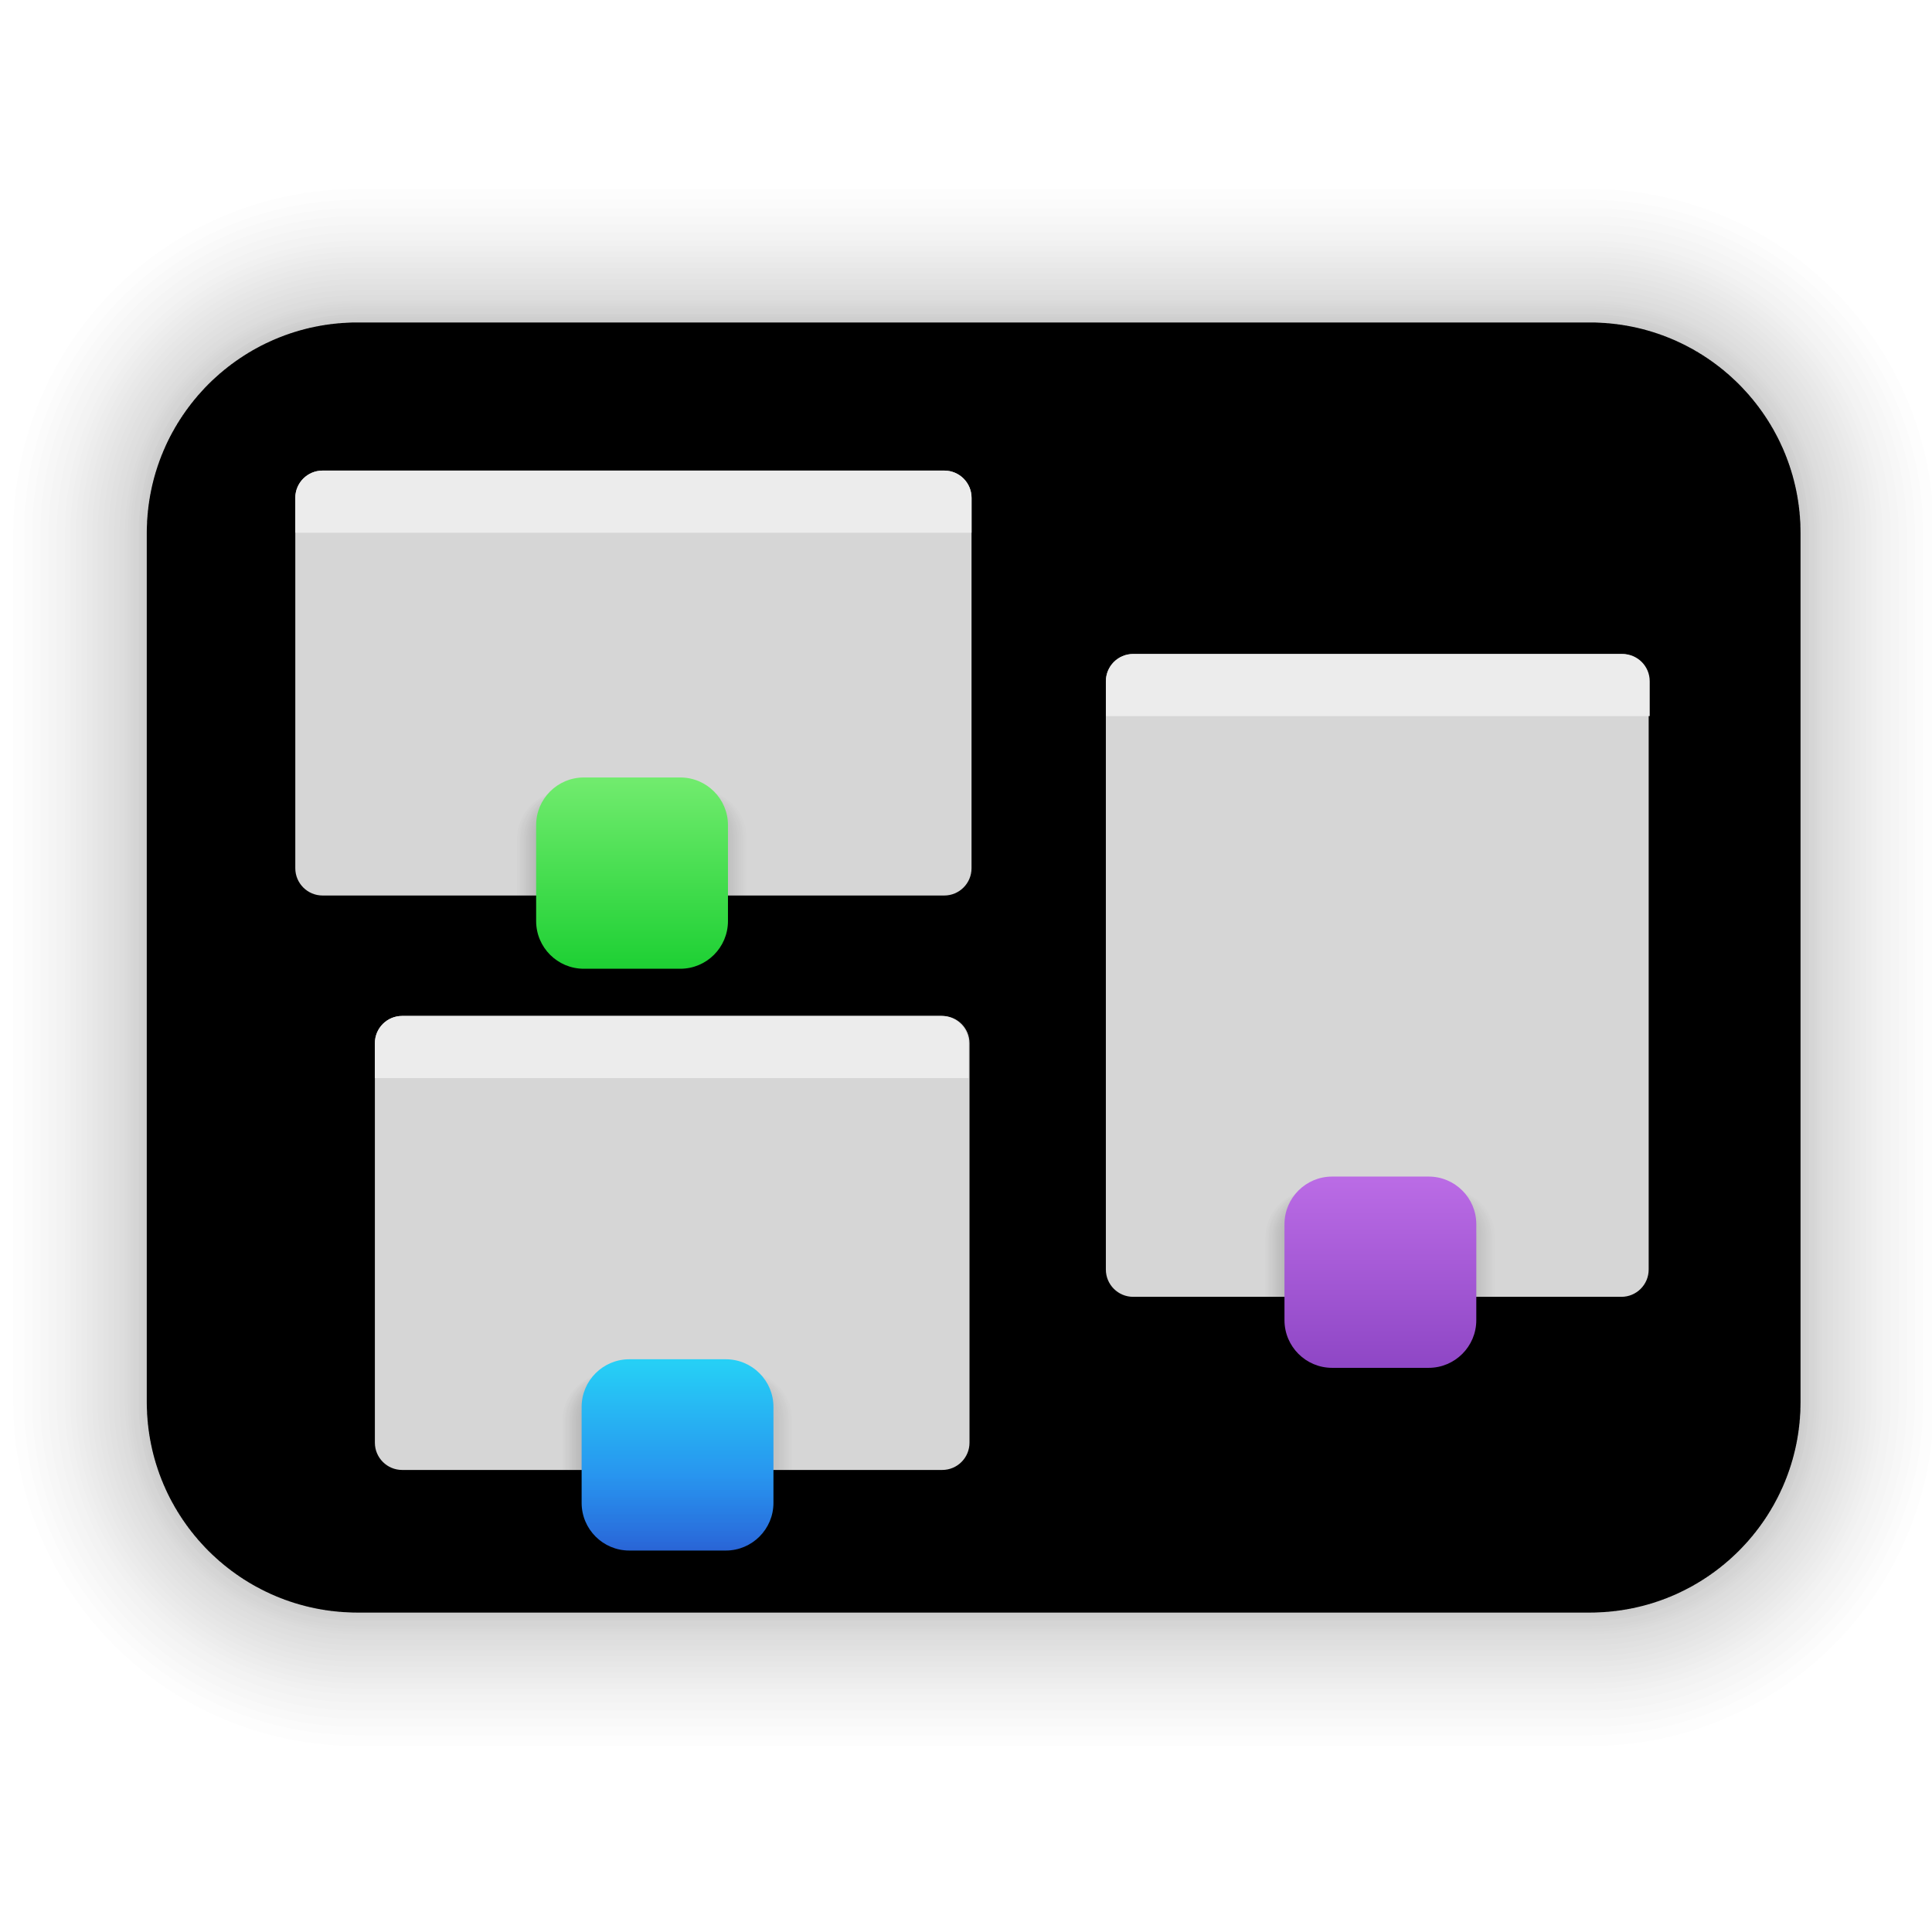
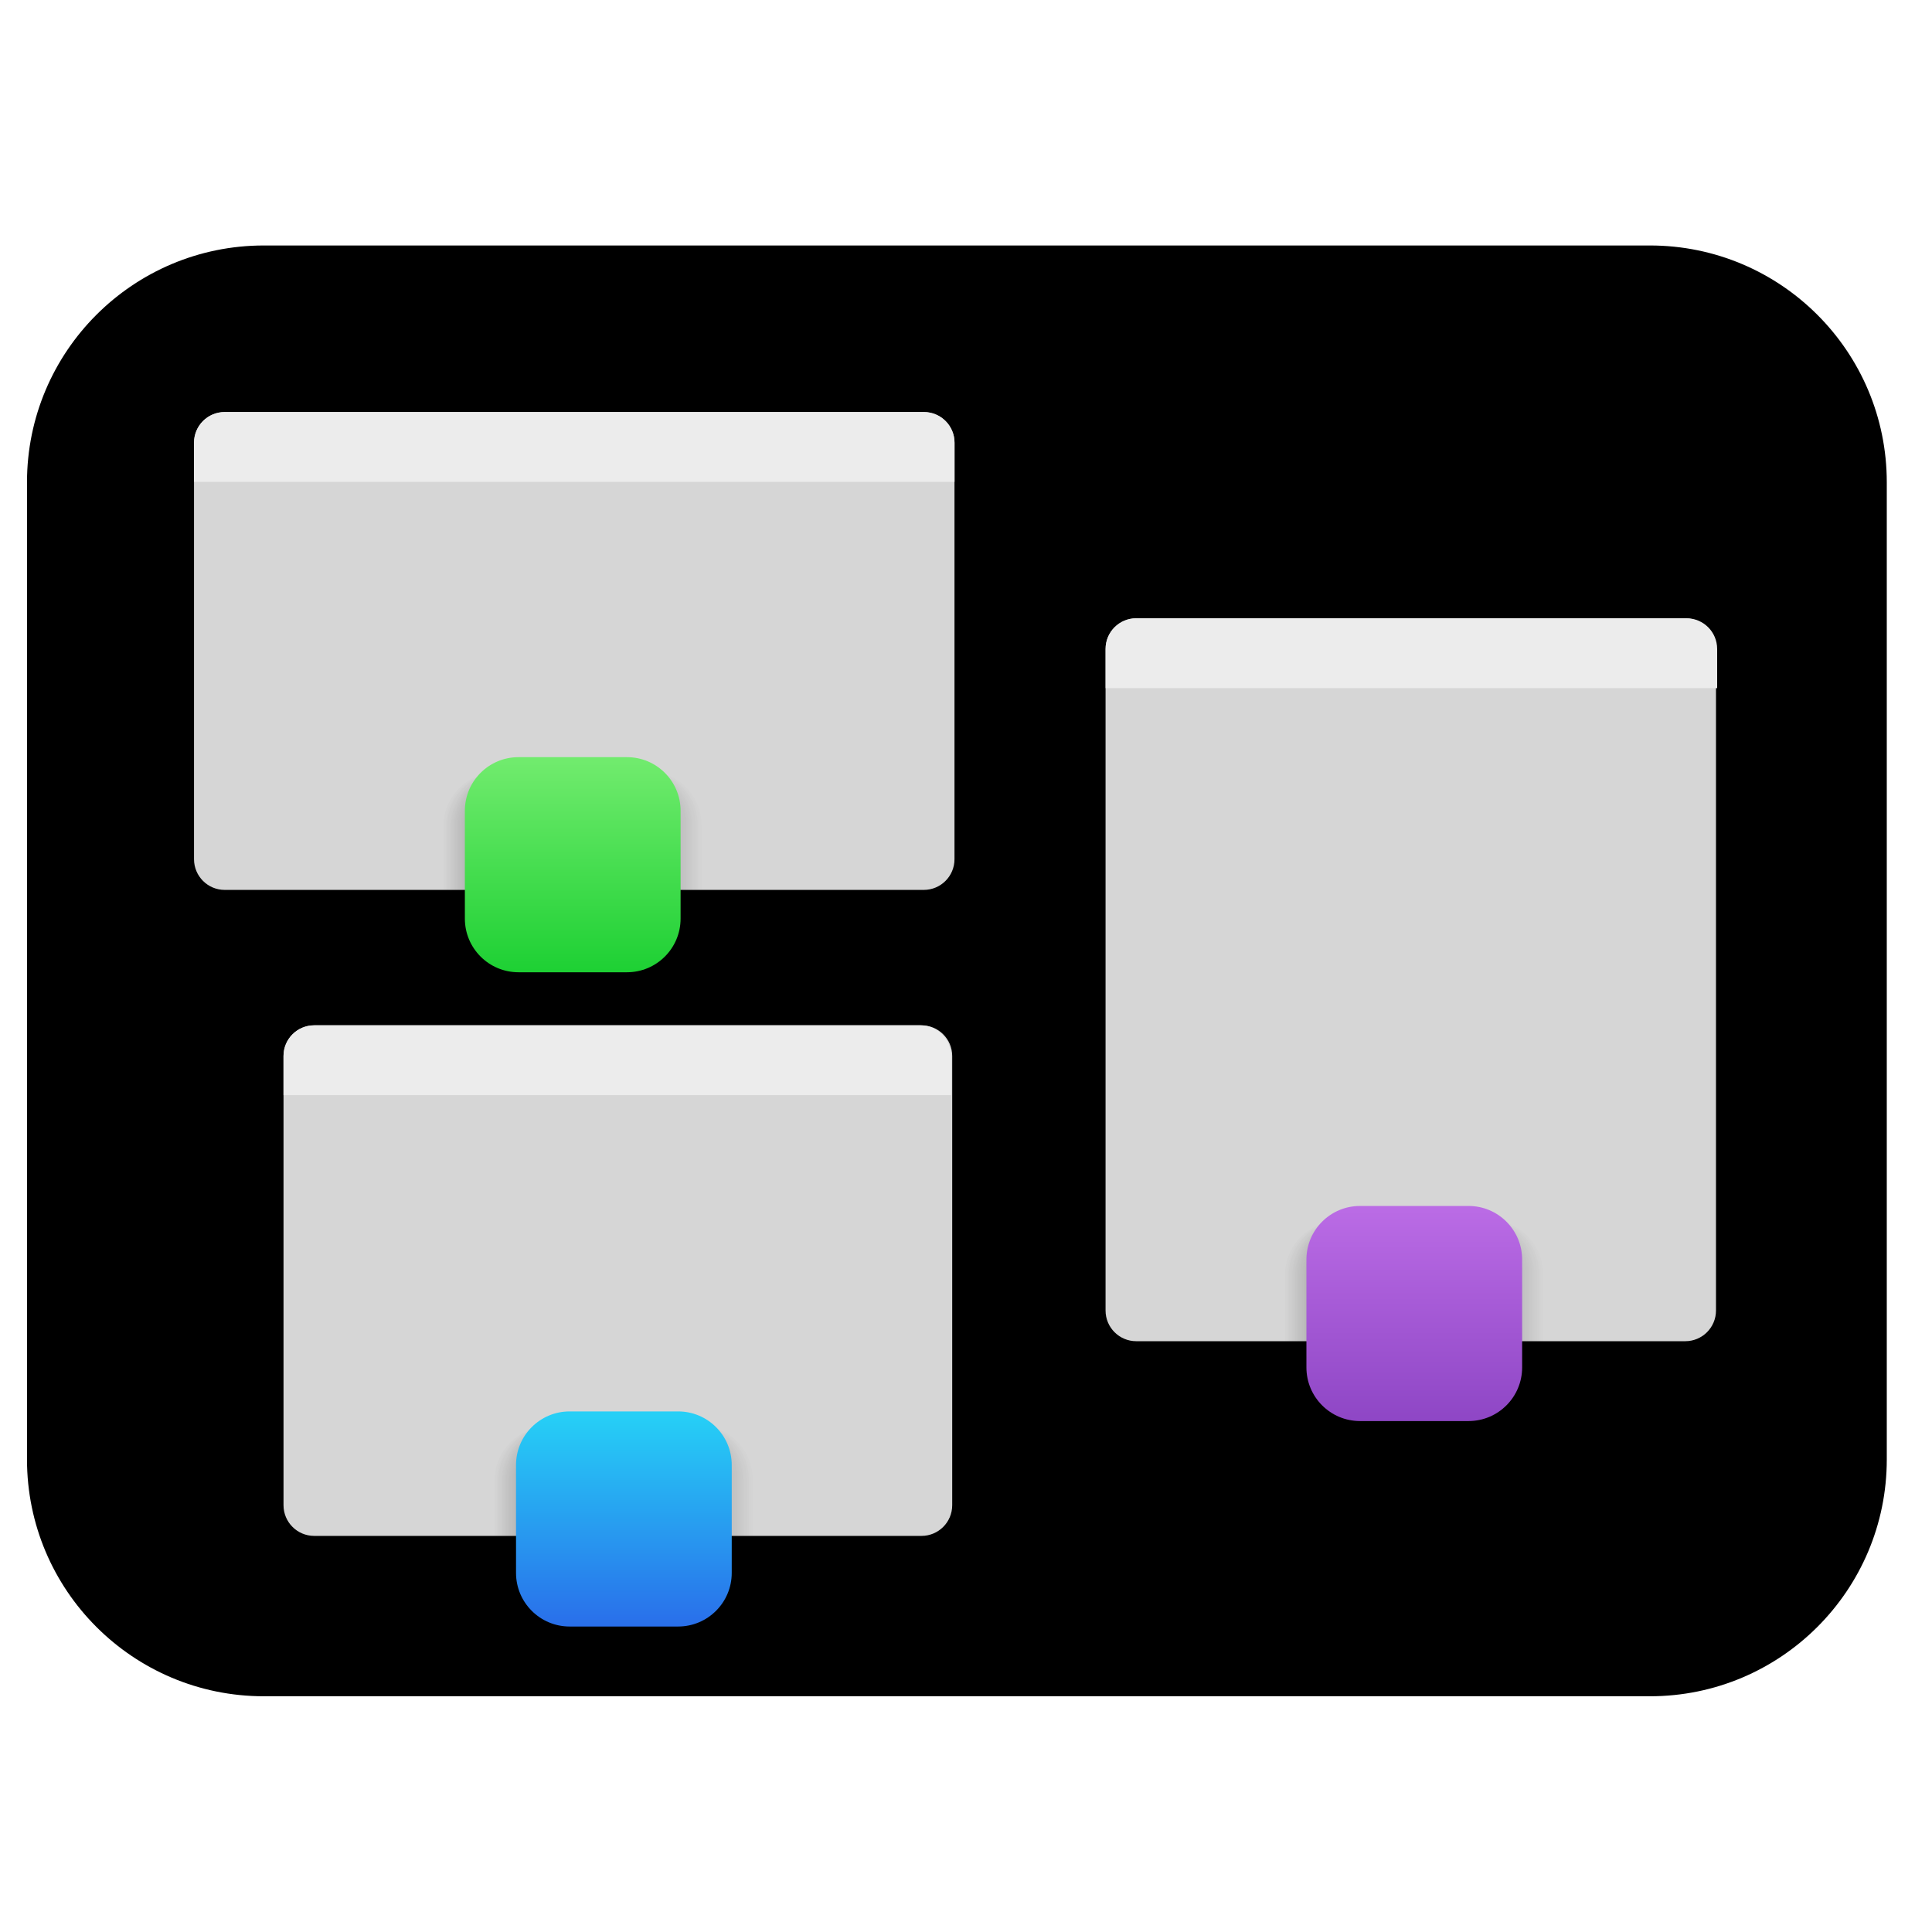
<svg xmlns="http://www.w3.org/2000/svg" xmlns:xlink="http://www.w3.org/1999/xlink" id="svg8" version="1.1" viewBox="0 0 33.867 33.867" height="128" width="128">
  <defs id="defs2">
    <linearGradient id="linearGradient1198">
      <stop id="stop1194" offset="0" style="stop-color:#296eea;stop-opacity:1" />
      <stop id="stop1196" offset="1" style="stop-color:#26cff6;stop-opacity:1" />
    </linearGradient>
    <linearGradient id="linearGradient1122">
      <stop style="stop-color:#8e46c5;stop-opacity:1" offset="0" id="stop1118" />
      <stop style="stop-color:#ba6be5;stop-opacity:1" offset="1" id="stop1120" />
    </linearGradient>
    <linearGradient id="linearGradient910">
      <stop id="stop906" offset="0" style="stop-color:#1dd033;stop-opacity:1" />
      <stop id="stop908" offset="1" style="stop-color:#70eb6d;stop-opacity:1" />
    </linearGradient>
    <linearGradient gradientTransform="translate(7.782155,0.03040056)" y2="276.661" x2="16.206" y1="280.118" x1="16.206" gradientUnits="userSpaceOnUse" id="linearGradient932" xlink:href="#linearGradient910" />
    <linearGradient y2="276.661" x2="16.206" y1="280.118" x1="16.206" gradientTransform="translate(7.782155,0.03040056)" gradientUnits="userSpaceOnUse" id="linearGradient1116" xlink:href="#linearGradient1122" />
    <linearGradient y2="276.661" x2="16.206" y1="280.118" x1="16.206" gradientTransform="translate(7.782155,0.03040056)" gradientUnits="userSpaceOnUse" id="linearGradient1192" xlink:href="#linearGradient1198" />
  </defs>
  <g transform="translate(0,-263.1333)" id="layer1">
-     <g transform="matrix(0.9549715,0,0,0.9549715,0.7048426,12.61689)" id="g1312">
+     <g transform="matrix(1.073926,0,0,1.073926,-1.627401,-20.64209)" id="g1312">
      <rect style="fill:#000000;fill-opacity:1;stroke:none;stroke-width:0.397;stroke-linejoin:round;stroke-dashoffset:1;stroke-opacity:1" id="rect871" width="30.357" height="23.681" x="1.956" y="268.248" rx="3.866" ry="3.866" />
      <g id="g880" transform="translate(-17.17162,0.07680861)">
        <rect ry="0.501" rx="0.501" y="270.89" x="21.854" height="7.8" width="12.413" id="rect873" style="fill:#d6d6d6;fill-opacity:1;stroke:none;stroke-width:0.397;stroke-linejoin:round;stroke-dashoffset:1;stroke-opacity:1" />
        <path d="m 22.355,270.89 h 11.412 c 0.277,0 0.501,0.223 0.501,0.501 v 0.639 H 21.854 v -0.639 c 0,-0.277 0.223,-0.501 0.501,-0.501 z" style="fill:#ececec;fill-opacity:1;stroke:none;stroke-width:0.397;stroke-linejoin:round;stroke-dashoffset:1;stroke-opacity:1" id="rect875" />
      </g>
      <g transform="translate(-2.292836,3.443269)" id="g892">
        <rect style="fill:#d6d6d6;fill-opacity:1;stroke:none;stroke-width:0.397;stroke-linejoin:round;stroke-dashoffset:1;stroke-opacity:1" id="rect888" width="9.964" height="11.8" x="21.854" y="270.89" rx="0.501" ry="0.501" />
        <path id="path890" style="fill:#ececec;fill-opacity:1;stroke:none;stroke-width:0.397;stroke-linejoin:round;stroke-dashoffset:1;stroke-opacity:1" d="m 22.355,270.89 h 8.981 c 0.277,0 0.501,0.223 0.501,0.501 v 0.639 h -9.982 v -0.639 c 0,-0.277 0.223,-0.501 0.501,-0.501 z" />
      </g>
      <g transform="translate(-15.71084,10.08726)" id="g902">
        <rect style="fill:#d6d6d6;fill-opacity:1;stroke:none;stroke-width:0.397;stroke-linejoin:round;stroke-dashoffset:1;stroke-opacity:1" id="rect898" width="10.915" height="8.334" x="21.854" y="270.89" rx="0.501" ry="0.501" />
        <path id="path900" style="fill:#ececec;fill-opacity:1;stroke:none;stroke-width:0.397;stroke-linejoin:round;stroke-dashoffset:1;stroke-opacity:1" d="m 22.355,270.89 h 9.895 c 0.277,0 0.501,0.223 0.501,0.501 v 0.639 H 21.854 v -0.639 c 0,-0.277 0.223,-0.501 0.501,-0.501 z" />
      </g>
      <g id="g1046" transform="translate(-13.02262,-0.01984943)">
        <g transform="translate(7.807634)" style="opacity:0.42" id="g979">
          <rect ry="0.875" rx="0.875" y="276.871" x="14.321" height="3.511" width="3.521" id="rect928" style="fill:#000000;fill-opacity:0.03;stroke:none;stroke-width:0.397;stroke-linejoin:round;stroke-dashoffset:1;stroke-opacity:1" />
          <rect style="fill:#000000;fill-opacity:0.03;stroke:none;stroke-width:0.397;stroke-linejoin:round;stroke-dashoffset:1;stroke-opacity:1" id="rect936" width="3.521" height="3.511" x="14.298" y="276.871" rx="0.875" ry="0.875" />
          <rect ry="0.875" rx="0.875" y="276.871" x="14.274" height="3.511" width="3.521" id="rect938" style="fill:#000000;fill-opacity:0.03;stroke:none;stroke-width:0.397;stroke-linejoin:round;stroke-dashoffset:1;stroke-opacity:1" />
          <rect style="fill:#000000;fill-opacity:0.03;stroke:none;stroke-width:0.397;stroke-linejoin:round;stroke-dashoffset:1;stroke-opacity:1" id="rect940" width="3.521" height="3.511" x="14.251" y="276.871" rx="0.875" ry="0.875" />
          <rect ry="0.875" rx="0.875" y="276.871" x="14.228" height="3.511" width="3.521" id="rect942" style="fill:#000000;fill-opacity:0.03;stroke:none;stroke-width:0.397;stroke-linejoin:round;stroke-dashoffset:1;stroke-opacity:1" />
          <rect style="fill:#000000;fill-opacity:0.03;stroke:none;stroke-width:0.397;stroke-linejoin:round;stroke-dashoffset:1;stroke-opacity:1" id="rect944" width="3.521" height="3.511" x="14.208" y="276.871" rx="0.875" ry="0.875" />
          <rect ry="0.875" rx="0.875" y="276.871" x="14.183" height="3.511" width="3.521" id="rect946" style="fill:#000000;fill-opacity:0.03;stroke:none;stroke-width:0.397;stroke-linejoin:round;stroke-dashoffset:1;stroke-opacity:1" />
          <rect style="fill:#000000;fill-opacity:0.03;stroke:none;stroke-width:0.397;stroke-linejoin:round;stroke-dashoffset:1;stroke-opacity:1" id="rect948" width="3.521" height="3.511" x="14.16" y="276.871" rx="0.875" ry="0.875" />
          <rect ry="0.875" rx="0.875" y="276.871" x="14.135" height="3.511" width="3.521" id="rect950" style="fill:#000000;fill-opacity:0.03;stroke:none;stroke-width:0.397;stroke-linejoin:round;stroke-dashoffset:1;stroke-opacity:1" />
          <rect style="fill:#000000;fill-opacity:0.03;stroke:none;stroke-width:0.397;stroke-linejoin:round;stroke-dashoffset:1;stroke-opacity:1" id="rect952" width="3.521" height="3.511" x="14.112" y="276.871" rx="0.875" ry="0.875" />
          <rect ry="0.875" rx="0.875" y="276.871" x="14.091" height="3.511" width="3.521" id="rect954" style="fill:#000000;fill-opacity:0.03;stroke:none;stroke-width:0.397;stroke-linejoin:round;stroke-dashoffset:1;stroke-opacity:1" />
          <rect style="fill:#000000;fill-opacity:0.03;stroke:none;stroke-width:0.397;stroke-linejoin:round;stroke-dashoffset:1;stroke-opacity:1" id="rect956" width="3.521" height="3.511" x="14.063" y="276.871" rx="0.875" ry="0.875" />
          <rect ry="0.875" rx="0.875" y="276.871" x="14.03" height="3.511" width="3.521" id="rect958" style="fill:#000000;fill-opacity:0.03;stroke:none;stroke-width:0.397;stroke-linejoin:round;stroke-dashoffset:1;stroke-opacity:1" />
          <rect style="fill:#000000;fill-opacity:0.03;stroke:none;stroke-width:0.397;stroke-linejoin:round;stroke-dashoffset:1;stroke-opacity:1" id="rect960" width="3.521" height="3.511" x="14.003" y="276.871" rx="0.875" ry="0.875" />
          <rect ry="0.875" rx="0.875" y="276.871" x="13.969" height="3.511" width="3.521" id="rect962" style="fill:#000000;fill-opacity:0.03;stroke:none;stroke-width:0.397;stroke-linejoin:round;stroke-dashoffset:1;stroke-opacity:1" />
        </g>
        <g transform="matrix(-1,0,0,1,39.95629,-0.02078307)" id="g1011" style="opacity:0.32">
          <rect style="fill:#000000;fill-opacity:0.03;stroke:none;stroke-width:0.397;stroke-linejoin:round;stroke-dashoffset:1;stroke-opacity:1" id="rect981" width="3.521" height="3.511" x="14.321" y="276.871" rx="0.875" ry="0.875" />
          <rect ry="0.875" rx="0.875" y="276.871" x="14.298" height="3.511" width="3.521" id="rect983" style="fill:#000000;fill-opacity:0.03;stroke:none;stroke-width:0.397;stroke-linejoin:round;stroke-dashoffset:1;stroke-opacity:1" />
          <rect style="fill:#000000;fill-opacity:0.03;stroke:none;stroke-width:0.397;stroke-linejoin:round;stroke-dashoffset:1;stroke-opacity:1" id="rect985" width="3.521" height="3.511" x="14.274" y="276.871" rx="0.875" ry="0.875" />
          <rect ry="0.875" rx="0.875" y="276.871" x="14.251" height="3.511" width="3.521" id="rect987" style="fill:#000000;fill-opacity:0.03;stroke:none;stroke-width:0.397;stroke-linejoin:round;stroke-dashoffset:1;stroke-opacity:1" />
          <rect style="fill:#000000;fill-opacity:0.03;stroke:none;stroke-width:0.397;stroke-linejoin:round;stroke-dashoffset:1;stroke-opacity:1" id="rect989" width="3.521" height="3.511" x="14.228" y="276.871" rx="0.875" ry="0.875" />
          <rect ry="0.875" rx="0.875" y="276.871" x="14.208" height="3.511" width="3.521" id="rect991" style="fill:#000000;fill-opacity:0.03;stroke:none;stroke-width:0.397;stroke-linejoin:round;stroke-dashoffset:1;stroke-opacity:1" />
          <rect style="fill:#000000;fill-opacity:0.03;stroke:none;stroke-width:0.397;stroke-linejoin:round;stroke-dashoffset:1;stroke-opacity:1" id="rect993" width="3.521" height="3.511" x="14.183" y="276.871" rx="0.875" ry="0.875" />
          <rect ry="0.875" rx="0.875" y="276.871" x="14.16" height="3.511" width="3.521" id="rect995" style="fill:#000000;fill-opacity:0.03;stroke:none;stroke-width:0.397;stroke-linejoin:round;stroke-dashoffset:1;stroke-opacity:1" />
          <rect style="fill:#000000;fill-opacity:0.03;stroke:none;stroke-width:0.397;stroke-linejoin:round;stroke-dashoffset:1;stroke-opacity:1" id="rect997" width="3.521" height="3.511" x="14.135" y="276.871" rx="0.875" ry="0.875" />
          <rect ry="0.875" rx="0.875" y="276.871" x="14.112" height="3.511" width="3.521" id="rect999" style="fill:#000000;fill-opacity:0.03;stroke:none;stroke-width:0.397;stroke-linejoin:round;stroke-dashoffset:1;stroke-opacity:1" />
          <rect style="fill:#000000;fill-opacity:0.03;stroke:none;stroke-width:0.397;stroke-linejoin:round;stroke-dashoffset:1;stroke-opacity:1" id="rect1001" width="3.521" height="3.511" x="14.091" y="276.871" rx="0.875" ry="0.875" />
          <rect ry="0.875" rx="0.875" y="276.871" x="14.063" height="3.511" width="3.521" id="rect1003" style="fill:#000000;fill-opacity:0.03;stroke:none;stroke-width:0.397;stroke-linejoin:round;stroke-dashoffset:1;stroke-opacity:1" />
          <rect style="fill:#000000;fill-opacity:0.03;stroke:none;stroke-width:0.397;stroke-linejoin:round;stroke-dashoffset:1;stroke-opacity:1" id="rect1005" width="3.521" height="3.511" x="14.03" y="276.871" rx="0.875" ry="0.875" />
          <rect ry="0.875" rx="0.875" y="276.871" x="14.003" height="3.511" width="3.521" id="rect1007" style="fill:#000000;fill-opacity:0.03;stroke:none;stroke-width:0.397;stroke-linejoin:round;stroke-dashoffset:1;stroke-opacity:1" />
          <rect style="fill:#000000;fill-opacity:0.03;stroke:none;stroke-width:0.397;stroke-linejoin:round;stroke-dashoffset:1;stroke-opacity:1" id="rect1009" width="3.521" height="3.511" x="13.969" y="276.871" rx="0.875" ry="0.875" />
        </g>
        <rect style="fill:url(#linearGradient932);fill-opacity:1;stroke:none;stroke-width:0.397;stroke-linejoin:round;stroke-dashoffset:1;stroke-opacity:1" id="rect930" width="3.521" height="3.511" x="22.126" y="276.62" rx="0.875" ry="0.875" />
      </g>
      <g transform="translate(0.7138482,7.305832)" id="g1114">
        <g id="g1078" style="opacity:0.42" transform="translate(7.807634)">
          <rect style="fill:#000000;fill-opacity:0.03;stroke:none;stroke-width:0.397;stroke-linejoin:round;stroke-dashoffset:1;stroke-opacity:1" id="rect1048" width="3.521" height="3.511" x="14.321" y="276.871" rx="0.875" ry="0.875" />
          <rect ry="0.875" rx="0.875" y="276.871" x="14.298" height="3.511" width="3.521" id="rect1050" style="fill:#000000;fill-opacity:0.03;stroke:none;stroke-width:0.397;stroke-linejoin:round;stroke-dashoffset:1;stroke-opacity:1" />
          <rect style="fill:#000000;fill-opacity:0.03;stroke:none;stroke-width:0.397;stroke-linejoin:round;stroke-dashoffset:1;stroke-opacity:1" id="rect1052" width="3.521" height="3.511" x="14.274" y="276.871" rx="0.875" ry="0.875" />
          <rect ry="0.875" rx="0.875" y="276.871" x="14.251" height="3.511" width="3.521" id="rect1054" style="fill:#000000;fill-opacity:0.03;stroke:none;stroke-width:0.397;stroke-linejoin:round;stroke-dashoffset:1;stroke-opacity:1" />
          <rect style="fill:#000000;fill-opacity:0.03;stroke:none;stroke-width:0.397;stroke-linejoin:round;stroke-dashoffset:1;stroke-opacity:1" id="rect1056" width="3.521" height="3.511" x="14.228" y="276.871" rx="0.875" ry="0.875" />
          <rect ry="0.875" rx="0.875" y="276.871" x="14.208" height="3.511" width="3.521" id="rect1058" style="fill:#000000;fill-opacity:0.03;stroke:none;stroke-width:0.397;stroke-linejoin:round;stroke-dashoffset:1;stroke-opacity:1" />
          <rect style="fill:#000000;fill-opacity:0.03;stroke:none;stroke-width:0.397;stroke-linejoin:round;stroke-dashoffset:1;stroke-opacity:1" id="rect1060" width="3.521" height="3.511" x="14.183" y="276.871" rx="0.875" ry="0.875" />
          <rect ry="0.875" rx="0.875" y="276.871" x="14.16" height="3.511" width="3.521" id="rect1062" style="fill:#000000;fill-opacity:0.03;stroke:none;stroke-width:0.397;stroke-linejoin:round;stroke-dashoffset:1;stroke-opacity:1" />
          <rect style="fill:#000000;fill-opacity:0.03;stroke:none;stroke-width:0.397;stroke-linejoin:round;stroke-dashoffset:1;stroke-opacity:1" id="rect1064" width="3.521" height="3.511" x="14.135" y="276.871" rx="0.875" ry="0.875" />
          <rect ry="0.875" rx="0.875" y="276.871" x="14.112" height="3.511" width="3.521" id="rect1066" style="fill:#000000;fill-opacity:0.03;stroke:none;stroke-width:0.397;stroke-linejoin:round;stroke-dashoffset:1;stroke-opacity:1" />
          <rect style="fill:#000000;fill-opacity:0.03;stroke:none;stroke-width:0.397;stroke-linejoin:round;stroke-dashoffset:1;stroke-opacity:1" id="rect1068" width="3.521" height="3.511" x="14.091" y="276.871" rx="0.875" ry="0.875" />
          <rect ry="0.875" rx="0.875" y="276.871" x="14.063" height="3.511" width="3.521" id="rect1070" style="fill:#000000;fill-opacity:0.03;stroke:none;stroke-width:0.397;stroke-linejoin:round;stroke-dashoffset:1;stroke-opacity:1" />
          <rect style="fill:#000000;fill-opacity:0.03;stroke:none;stroke-width:0.397;stroke-linejoin:round;stroke-dashoffset:1;stroke-opacity:1" id="rect1072" width="3.521" height="3.511" x="14.03" y="276.871" rx="0.875" ry="0.875" />
          <rect ry="0.875" rx="0.875" y="276.871" x="14.003" height="3.511" width="3.521" id="rect1074" style="fill:#000000;fill-opacity:0.03;stroke:none;stroke-width:0.397;stroke-linejoin:round;stroke-dashoffset:1;stroke-opacity:1" />
          <rect style="fill:#000000;fill-opacity:0.03;stroke:none;stroke-width:0.397;stroke-linejoin:round;stroke-dashoffset:1;stroke-opacity:1" id="rect1076" width="3.521" height="3.511" x="13.969" y="276.871" rx="0.875" ry="0.875" />
        </g>
        <g style="opacity:0.32" id="g1110" transform="matrix(-1,0,0,1,39.95629,-0.02078307)">
          <rect ry="0.875" rx="0.875" y="276.871" x="14.321" height="3.511" width="3.521" id="rect1080" style="fill:#000000;fill-opacity:0.03;stroke:none;stroke-width:0.397;stroke-linejoin:round;stroke-dashoffset:1;stroke-opacity:1" />
          <rect style="fill:#000000;fill-opacity:0.03;stroke:none;stroke-width:0.397;stroke-linejoin:round;stroke-dashoffset:1;stroke-opacity:1" id="rect1082" width="3.521" height="3.511" x="14.298" y="276.871" rx="0.875" ry="0.875" />
          <rect ry="0.875" rx="0.875" y="276.871" x="14.274" height="3.511" width="3.521" id="rect1084" style="fill:#000000;fill-opacity:0.03;stroke:none;stroke-width:0.397;stroke-linejoin:round;stroke-dashoffset:1;stroke-opacity:1" />
          <rect style="fill:#000000;fill-opacity:0.03;stroke:none;stroke-width:0.397;stroke-linejoin:round;stroke-dashoffset:1;stroke-opacity:1" id="rect1086" width="3.521" height="3.511" x="14.251" y="276.871" rx="0.875" ry="0.875" />
          <rect ry="0.875" rx="0.875" y="276.871" x="14.228" height="3.511" width="3.521" id="rect1088" style="fill:#000000;fill-opacity:0.03;stroke:none;stroke-width:0.397;stroke-linejoin:round;stroke-dashoffset:1;stroke-opacity:1" />
          <rect style="fill:#000000;fill-opacity:0.03;stroke:none;stroke-width:0.397;stroke-linejoin:round;stroke-dashoffset:1;stroke-opacity:1" id="rect1090" width="3.521" height="3.511" x="14.208" y="276.871" rx="0.875" ry="0.875" />
          <rect ry="0.875" rx="0.875" y="276.871" x="14.183" height="3.511" width="3.521" id="rect1092" style="fill:#000000;fill-opacity:0.03;stroke:none;stroke-width:0.397;stroke-linejoin:round;stroke-dashoffset:1;stroke-opacity:1" />
          <rect style="fill:#000000;fill-opacity:0.03;stroke:none;stroke-width:0.397;stroke-linejoin:round;stroke-dashoffset:1;stroke-opacity:1" id="rect1094" width="3.521" height="3.511" x="14.16" y="276.871" rx="0.875" ry="0.875" />
          <rect ry="0.875" rx="0.875" y="276.871" x="14.135" height="3.511" width="3.521" id="rect1096" style="fill:#000000;fill-opacity:0.03;stroke:none;stroke-width:0.397;stroke-linejoin:round;stroke-dashoffset:1;stroke-opacity:1" />
          <rect style="fill:#000000;fill-opacity:0.03;stroke:none;stroke-width:0.397;stroke-linejoin:round;stroke-dashoffset:1;stroke-opacity:1" id="rect1098" width="3.521" height="3.511" x="14.112" y="276.871" rx="0.875" ry="0.875" />
          <rect ry="0.875" rx="0.875" y="276.871" x="14.091" height="3.511" width="3.521" id="rect1100" style="fill:#000000;fill-opacity:0.03;stroke:none;stroke-width:0.397;stroke-linejoin:round;stroke-dashoffset:1;stroke-opacity:1" />
          <rect style="fill:#000000;fill-opacity:0.03;stroke:none;stroke-width:0.397;stroke-linejoin:round;stroke-dashoffset:1;stroke-opacity:1" id="rect1102" width="3.521" height="3.511" x="14.063" y="276.871" rx="0.875" ry="0.875" />
          <rect ry="0.875" rx="0.875" y="276.871" x="14.03" height="3.511" width="3.521" id="rect1104" style="fill:#000000;fill-opacity:0.03;stroke:none;stroke-width:0.397;stroke-linejoin:round;stroke-dashoffset:1;stroke-opacity:1" />
          <rect style="fill:#000000;fill-opacity:0.03;stroke:none;stroke-width:0.397;stroke-linejoin:round;stroke-dashoffset:1;stroke-opacity:1" id="rect1106" width="3.521" height="3.511" x="14.003" y="276.871" rx="0.875" ry="0.875" />
          <rect ry="0.875" rx="0.875" y="276.871" x="13.969" height="3.511" width="3.521" id="rect1108" style="fill:#000000;fill-opacity:0.03;stroke:none;stroke-width:0.397;stroke-linejoin:round;stroke-dashoffset:1;stroke-opacity:1" />
        </g>
        <rect ry="0.875" rx="0.875" y="276.62" x="22.126" height="3.511" width="3.521" id="rect1112" style="fill:url(#linearGradient1116);fill-opacity:1;stroke:none;stroke-width:0.397;stroke-linejoin:round;stroke-dashoffset:1;stroke-opacity:1" />
      </g>
      <g id="g1190" transform="translate(-12.18761,10.65947)">
        <g transform="translate(7.807634)" style="opacity:0.42" id="g1154">
          <rect ry="0.875" rx="0.875" y="276.871" x="14.321" height="3.511" width="3.521" id="rect1124" style="fill:#000000;fill-opacity:0.03;stroke:none;stroke-width:0.397;stroke-linejoin:round;stroke-dashoffset:1;stroke-opacity:1" />
          <rect style="fill:#000000;fill-opacity:0.03;stroke:none;stroke-width:0.397;stroke-linejoin:round;stroke-dashoffset:1;stroke-opacity:1" id="rect1126" width="3.521" height="3.511" x="14.298" y="276.871" rx="0.875" ry="0.875" />
          <rect ry="0.875" rx="0.875" y="276.871" x="14.274" height="3.511" width="3.521" id="rect1128" style="fill:#000000;fill-opacity:0.03;stroke:none;stroke-width:0.397;stroke-linejoin:round;stroke-dashoffset:1;stroke-opacity:1" />
          <rect style="fill:#000000;fill-opacity:0.03;stroke:none;stroke-width:0.397;stroke-linejoin:round;stroke-dashoffset:1;stroke-opacity:1" id="rect1130" width="3.521" height="3.511" x="14.251" y="276.871" rx="0.875" ry="0.875" />
          <rect ry="0.875" rx="0.875" y="276.871" x="14.228" height="3.511" width="3.521" id="rect1132" style="fill:#000000;fill-opacity:0.03;stroke:none;stroke-width:0.397;stroke-linejoin:round;stroke-dashoffset:1;stroke-opacity:1" />
          <rect style="fill:#000000;fill-opacity:0.03;stroke:none;stroke-width:0.397;stroke-linejoin:round;stroke-dashoffset:1;stroke-opacity:1" id="rect1134" width="3.521" height="3.511" x="14.208" y="276.871" rx="0.875" ry="0.875" />
          <rect ry="0.875" rx="0.875" y="276.871" x="14.183" height="3.511" width="3.521" id="rect1136" style="fill:#000000;fill-opacity:0.03;stroke:none;stroke-width:0.397;stroke-linejoin:round;stroke-dashoffset:1;stroke-opacity:1" />
          <rect style="fill:#000000;fill-opacity:0.03;stroke:none;stroke-width:0.397;stroke-linejoin:round;stroke-dashoffset:1;stroke-opacity:1" id="rect1138" width="3.521" height="3.511" x="14.16" y="276.871" rx="0.875" ry="0.875" />
          <rect ry="0.875" rx="0.875" y="276.871" x="14.135" height="3.511" width="3.521" id="rect1140" style="fill:#000000;fill-opacity:0.03;stroke:none;stroke-width:0.397;stroke-linejoin:round;stroke-dashoffset:1;stroke-opacity:1" />
          <rect style="fill:#000000;fill-opacity:0.03;stroke:none;stroke-width:0.397;stroke-linejoin:round;stroke-dashoffset:1;stroke-opacity:1" id="rect1142" width="3.521" height="3.511" x="14.112" y="276.871" rx="0.875" ry="0.875" />
          <rect ry="0.875" rx="0.875" y="276.871" x="14.091" height="3.511" width="3.521" id="rect1144" style="fill:#000000;fill-opacity:0.03;stroke:none;stroke-width:0.397;stroke-linejoin:round;stroke-dashoffset:1;stroke-opacity:1" />
          <rect style="fill:#000000;fill-opacity:0.03;stroke:none;stroke-width:0.397;stroke-linejoin:round;stroke-dashoffset:1;stroke-opacity:1" id="rect1146" width="3.521" height="3.511" x="14.063" y="276.871" rx="0.875" ry="0.875" />
          <rect ry="0.875" rx="0.875" y="276.871" x="14.03" height="3.511" width="3.521" id="rect1148" style="fill:#000000;fill-opacity:0.03;stroke:none;stroke-width:0.397;stroke-linejoin:round;stroke-dashoffset:1;stroke-opacity:1" />
          <rect style="fill:#000000;fill-opacity:0.03;stroke:none;stroke-width:0.397;stroke-linejoin:round;stroke-dashoffset:1;stroke-opacity:1" id="rect1150" width="3.521" height="3.511" x="14.003" y="276.871" rx="0.875" ry="0.875" />
          <rect ry="0.875" rx="0.875" y="276.871" x="13.969" height="3.511" width="3.521" id="rect1152" style="fill:#000000;fill-opacity:0.03;stroke:none;stroke-width:0.397;stroke-linejoin:round;stroke-dashoffset:1;stroke-opacity:1" />
        </g>
        <g transform="matrix(-1,0,0,1,39.95629,-0.02078307)" id="g1186" style="opacity:0.32">
          <rect style="fill:#000000;fill-opacity:0.03;stroke:none;stroke-width:0.397;stroke-linejoin:round;stroke-dashoffset:1;stroke-opacity:1" id="rect1156" width="3.521" height="3.511" x="14.321" y="276.871" rx="0.875" ry="0.875" />
          <rect ry="0.875" rx="0.875" y="276.871" x="14.298" height="3.511" width="3.521" id="rect1158" style="fill:#000000;fill-opacity:0.03;stroke:none;stroke-width:0.397;stroke-linejoin:round;stroke-dashoffset:1;stroke-opacity:1" />
          <rect style="fill:#000000;fill-opacity:0.03;stroke:none;stroke-width:0.397;stroke-linejoin:round;stroke-dashoffset:1;stroke-opacity:1" id="rect1160" width="3.521" height="3.511" x="14.274" y="276.871" rx="0.875" ry="0.875" />
          <rect ry="0.875" rx="0.875" y="276.871" x="14.251" height="3.511" width="3.521" id="rect1162" style="fill:#000000;fill-opacity:0.03;stroke:none;stroke-width:0.397;stroke-linejoin:round;stroke-dashoffset:1;stroke-opacity:1" />
          <rect style="fill:#000000;fill-opacity:0.03;stroke:none;stroke-width:0.397;stroke-linejoin:round;stroke-dashoffset:1;stroke-opacity:1" id="rect1164" width="3.521" height="3.511" x="14.228" y="276.871" rx="0.875" ry="0.875" />
          <rect ry="0.875" rx="0.875" y="276.871" x="14.208" height="3.511" width="3.521" id="rect1166" style="fill:#000000;fill-opacity:0.03;stroke:none;stroke-width:0.397;stroke-linejoin:round;stroke-dashoffset:1;stroke-opacity:1" />
          <rect style="fill:#000000;fill-opacity:0.03;stroke:none;stroke-width:0.397;stroke-linejoin:round;stroke-dashoffset:1;stroke-opacity:1" id="rect1168" width="3.521" height="3.511" x="14.183" y="276.871" rx="0.875" ry="0.875" />
          <rect ry="0.875" rx="0.875" y="276.871" x="14.16" height="3.511" width="3.521" id="rect1170" style="fill:#000000;fill-opacity:0.03;stroke:none;stroke-width:0.397;stroke-linejoin:round;stroke-dashoffset:1;stroke-opacity:1" />
          <rect style="fill:#000000;fill-opacity:0.03;stroke:none;stroke-width:0.397;stroke-linejoin:round;stroke-dashoffset:1;stroke-opacity:1" id="rect1172" width="3.521" height="3.511" x="14.135" y="276.871" rx="0.875" ry="0.875" />
          <rect ry="0.875" rx="0.875" y="276.871" x="14.112" height="3.511" width="3.521" id="rect1174" style="fill:#000000;fill-opacity:0.03;stroke:none;stroke-width:0.397;stroke-linejoin:round;stroke-dashoffset:1;stroke-opacity:1" />
          <rect style="fill:#000000;fill-opacity:0.03;stroke:none;stroke-width:0.397;stroke-linejoin:round;stroke-dashoffset:1;stroke-opacity:1" id="rect1176" width="3.521" height="3.511" x="14.091" y="276.871" rx="0.875" ry="0.875" />
          <rect ry="0.875" rx="0.875" y="276.871" x="14.063" height="3.511" width="3.521" id="rect1178" style="fill:#000000;fill-opacity:0.03;stroke:none;stroke-width:0.397;stroke-linejoin:round;stroke-dashoffset:1;stroke-opacity:1" />
          <rect style="fill:#000000;fill-opacity:0.03;stroke:none;stroke-width:0.397;stroke-linejoin:round;stroke-dashoffset:1;stroke-opacity:1" id="rect1180" width="3.521" height="3.511" x="14.03" y="276.871" rx="0.875" ry="0.875" />
          <rect ry="0.875" rx="0.875" y="276.871" x="14.003" height="3.511" width="3.521" id="rect1182" style="fill:#000000;fill-opacity:0.03;stroke:none;stroke-width:0.397;stroke-linejoin:round;stroke-dashoffset:1;stroke-opacity:1" />
          <rect style="fill:#000000;fill-opacity:0.03;stroke:none;stroke-width:0.397;stroke-linejoin:round;stroke-dashoffset:1;stroke-opacity:1" id="rect1184" width="3.521" height="3.511" x="13.969" y="276.871" rx="0.875" ry="0.875" />
        </g>
        <rect style="fill:url(#linearGradient1192);fill-opacity:1;stroke:none;stroke-width:0.397;stroke-linejoin:round;stroke-dashoffset:1;stroke-opacity:1" id="rect1188" width="3.521" height="3.511" x="22.126" y="276.62" rx="0.875" ry="0.875" />
      </g>
    </g>
-     <g transform="matrix(0.9549715,0,0,0.9549715,-39.69271,19.15274)" id="g1399">
-       <rect style="fill:none;fill-opacity:1;stroke:#000000;stroke-width:0.1;stroke-linejoin:round;stroke-miterlimit:4;stroke-dasharray:none;stroke-dashoffset:1;stroke-opacity:0.01" id="rect871-3" width="30.357" height="23.681" x="44.258" y="261.404" rx="3.866" ry="3.866" />
-       <rect ry="3.866" rx="3.866" y="261.404" x="44.258" height="23.681" width="30.357" id="rect1326" style="fill:none;fill-opacity:1;stroke:#000000;stroke-width:0.2;stroke-linejoin:round;stroke-miterlimit:4;stroke-dasharray:none;stroke-dashoffset:1;stroke-opacity:0.01" />
-       <rect style="fill:none;fill-opacity:1;stroke:#000000;stroke-width:0.3;stroke-linejoin:round;stroke-miterlimit:4;stroke-dasharray:none;stroke-dashoffset:1;stroke-opacity:0.01" id="rect1328" width="30.357" height="23.681" x="44.258" y="261.404" rx="3.866" ry="3.866" />
-       <rect ry="3.866" rx="3.866" y="261.404" x="44.258" height="23.681" width="30.357" id="rect1330" style="fill:none;fill-opacity:1;stroke:#000000;stroke-width:0.3;stroke-linejoin:round;stroke-miterlimit:4;stroke-dasharray:none;stroke-dashoffset:1;stroke-opacity:0.01" />
-       <rect style="fill:none;fill-opacity:1;stroke:#000000;stroke-width:0.5;stroke-linejoin:round;stroke-miterlimit:4;stroke-dasharray:none;stroke-dashoffset:1;stroke-opacity:0.01" id="rect1332" width="30.357" height="23.681" x="44.258" y="261.404" rx="3.866" ry="3.866" />
-       <rect ry="3.866" rx="3.866" y="261.404" x="44.258" height="23.681" width="30.357" id="rect1334" style="fill:none;fill-opacity:1;stroke:#000000;stroke-width:0.6;stroke-linejoin:round;stroke-miterlimit:4;stroke-dasharray:none;stroke-dashoffset:1;stroke-opacity:0.01" />
-       <rect style="fill:none;fill-opacity:1;stroke:#000000;stroke-width:0.7;stroke-linejoin:round;stroke-miterlimit:4;stroke-dasharray:none;stroke-dashoffset:1;stroke-opacity:0.01" id="rect1336" width="30.357" height="23.681" x="44.258" y="261.404" rx="3.866" ry="3.866" />
-       <rect ry="3.866" rx="3.866" y="261.404" x="44.258" height="23.681" width="30.357" id="rect1338" style="fill:none;fill-opacity:1;stroke:#000000;stroke-width:0.8;stroke-linejoin:round;stroke-miterlimit:4;stroke-dasharray:none;stroke-dashoffset:1;stroke-opacity:0.01" />
-       <rect style="fill:none;fill-opacity:1;stroke:#000000;stroke-width:1;stroke-linejoin:round;stroke-miterlimit:4;stroke-dasharray:none;stroke-dashoffset:1;stroke-opacity:0.01" id="rect1340" width="30.357" height="23.681" x="44.258" y="261.404" rx="3.866" ry="3.866" />
-       <rect ry="3.866" rx="3.866" y="261.404" x="44.258" height="23.681" width="30.357" id="rect1342" style="fill:none;fill-opacity:1;stroke:#000000;stroke-width:1.2;stroke-linejoin:round;stroke-miterlimit:4;stroke-dasharray:none;stroke-dashoffset:1;stroke-opacity:0.01" />
-       <rect style="fill:none;fill-opacity:1;stroke:#000000;stroke-width:1.4;stroke-linejoin:round;stroke-miterlimit:4;stroke-dasharray:none;stroke-dashoffset:1;stroke-opacity:0.01" id="rect1344" width="30.357" height="23.681" x="44.258" y="261.404" rx="3.866" ry="3.866" />
-       <rect ry="3.866" rx="3.866" y="261.404" x="44.258" height="23.681" width="30.357" id="rect1346" style="fill:none;fill-opacity:1;stroke:#000000;stroke-width:1.6;stroke-linejoin:round;stroke-miterlimit:4;stroke-dasharray:none;stroke-dashoffset:1;stroke-opacity:0.01" />
-       <rect style="fill:none;fill-opacity:1;stroke:#000000;stroke-width:1.8;stroke-linejoin:round;stroke-miterlimit:4;stroke-dasharray:none;stroke-dashoffset:1;stroke-opacity:0.01" id="rect1348" width="30.357" height="23.681" x="44.258" y="261.404" rx="3.866" ry="3.866" />
-       <rect ry="3.866" rx="3.866" y="261.404" x="44.258" height="23.681" width="30.357" id="rect1350" style="fill:none;fill-opacity:1;stroke:#000000;stroke-width:2;stroke-linejoin:round;stroke-miterlimit:4;stroke-dasharray:none;stroke-dashoffset:1;stroke-opacity:0.01" />
-       <rect style="fill:none;fill-opacity:1;stroke:#000000;stroke-width:2.2;stroke-linejoin:round;stroke-miterlimit:4;stroke-dasharray:none;stroke-dashoffset:1;stroke-opacity:0.01" id="rect1352" width="30.357" height="23.681" x="44.258" y="261.404" rx="3.866" ry="3.866" />
-       <rect ry="3.866" rx="3.866" y="261.404" x="44.258" height="23.681" width="30.357" id="rect1354" style="fill:none;fill-opacity:1;stroke:#000000;stroke-width:2.4;stroke-linejoin:round;stroke-miterlimit:4;stroke-dasharray:none;stroke-dashoffset:1;stroke-opacity:0.01" />
-       <rect style="fill:none;fill-opacity:1;stroke:#000000;stroke-width:2.6;stroke-linejoin:round;stroke-miterlimit:4;stroke-dasharray:none;stroke-dashoffset:1;stroke-opacity:0.01" id="rect1356" width="30.357" height="23.681" x="44.258" y="261.404" rx="3.866" ry="3.866" />
-       <rect ry="3.866" rx="3.866" y="261.404" x="44.258" height="23.681" width="30.357" id="rect1358" style="fill:none;fill-opacity:1;stroke:#000000;stroke-width:2.8;stroke-linejoin:round;stroke-miterlimit:4;stroke-dasharray:none;stroke-dashoffset:1;stroke-opacity:0.01" />
-       <rect style="fill:none;fill-opacity:1;stroke:#000000;stroke-width:3;stroke-linejoin:round;stroke-miterlimit:4;stroke-dasharray:none;stroke-dashoffset:1;stroke-opacity:0.01" id="rect1360" width="30.357" height="23.681" x="44.258" y="261.404" rx="3.866" ry="3.866" />
-       <rect ry="3.866" rx="3.866" y="261.404" x="44.258" height="23.681" width="30.357" id="rect1362" style="fill:none;fill-opacity:1;stroke:#000000;stroke-width:3.3;stroke-linejoin:round;stroke-miterlimit:4;stroke-dasharray:none;stroke-dashoffset:1;stroke-opacity:0.01" />
-       <rect style="fill:none;fill-opacity:1;stroke:#000000;stroke-width:3.6;stroke-linejoin:round;stroke-miterlimit:4;stroke-dasharray:none;stroke-dashoffset:1;stroke-opacity:0.01" id="rect1364" width="30.357" height="23.681" x="44.258" y="261.404" rx="3.866" ry="3.866" />
-       <rect ry="3.866" rx="3.866" y="261.404" x="44.258" height="23.681" width="30.357" id="rect1366" style="fill:none;fill-opacity:1;stroke:#000000;stroke-width:3.9;stroke-linejoin:round;stroke-miterlimit:4;stroke-dasharray:none;stroke-dashoffset:1;stroke-opacity:0.01" />
-       <rect style="fill:none;fill-opacity:1;stroke:#000000;stroke-width:4.2;stroke-linejoin:round;stroke-miterlimit:4;stroke-dasharray:none;stroke-dashoffset:1;stroke-opacity:0.01" id="rect1368" width="30.357" height="23.681" x="44.258" y="261.404" rx="3.866" ry="3.866" />
-       <rect ry="3.866" rx="3.866" y="261.404" x="44.258" height="23.681" width="30.357" id="rect1370" style="fill:none;fill-opacity:1;stroke:#000000;stroke-width:4.5;stroke-linejoin:round;stroke-miterlimit:4;stroke-dasharray:none;stroke-dashoffset:1;stroke-opacity:0.01" />
-       <rect style="fill:none;fill-opacity:1;stroke:#000000;stroke-width:4.9;stroke-linejoin:round;stroke-miterlimit:4;stroke-dasharray:none;stroke-dashoffset:1;stroke-opacity:0.01" id="rect1372" width="30.357" height="23.681" x="44.258" y="261.404" rx="3.866" ry="3.866" />
-     </g>
  </g>
</svg>
